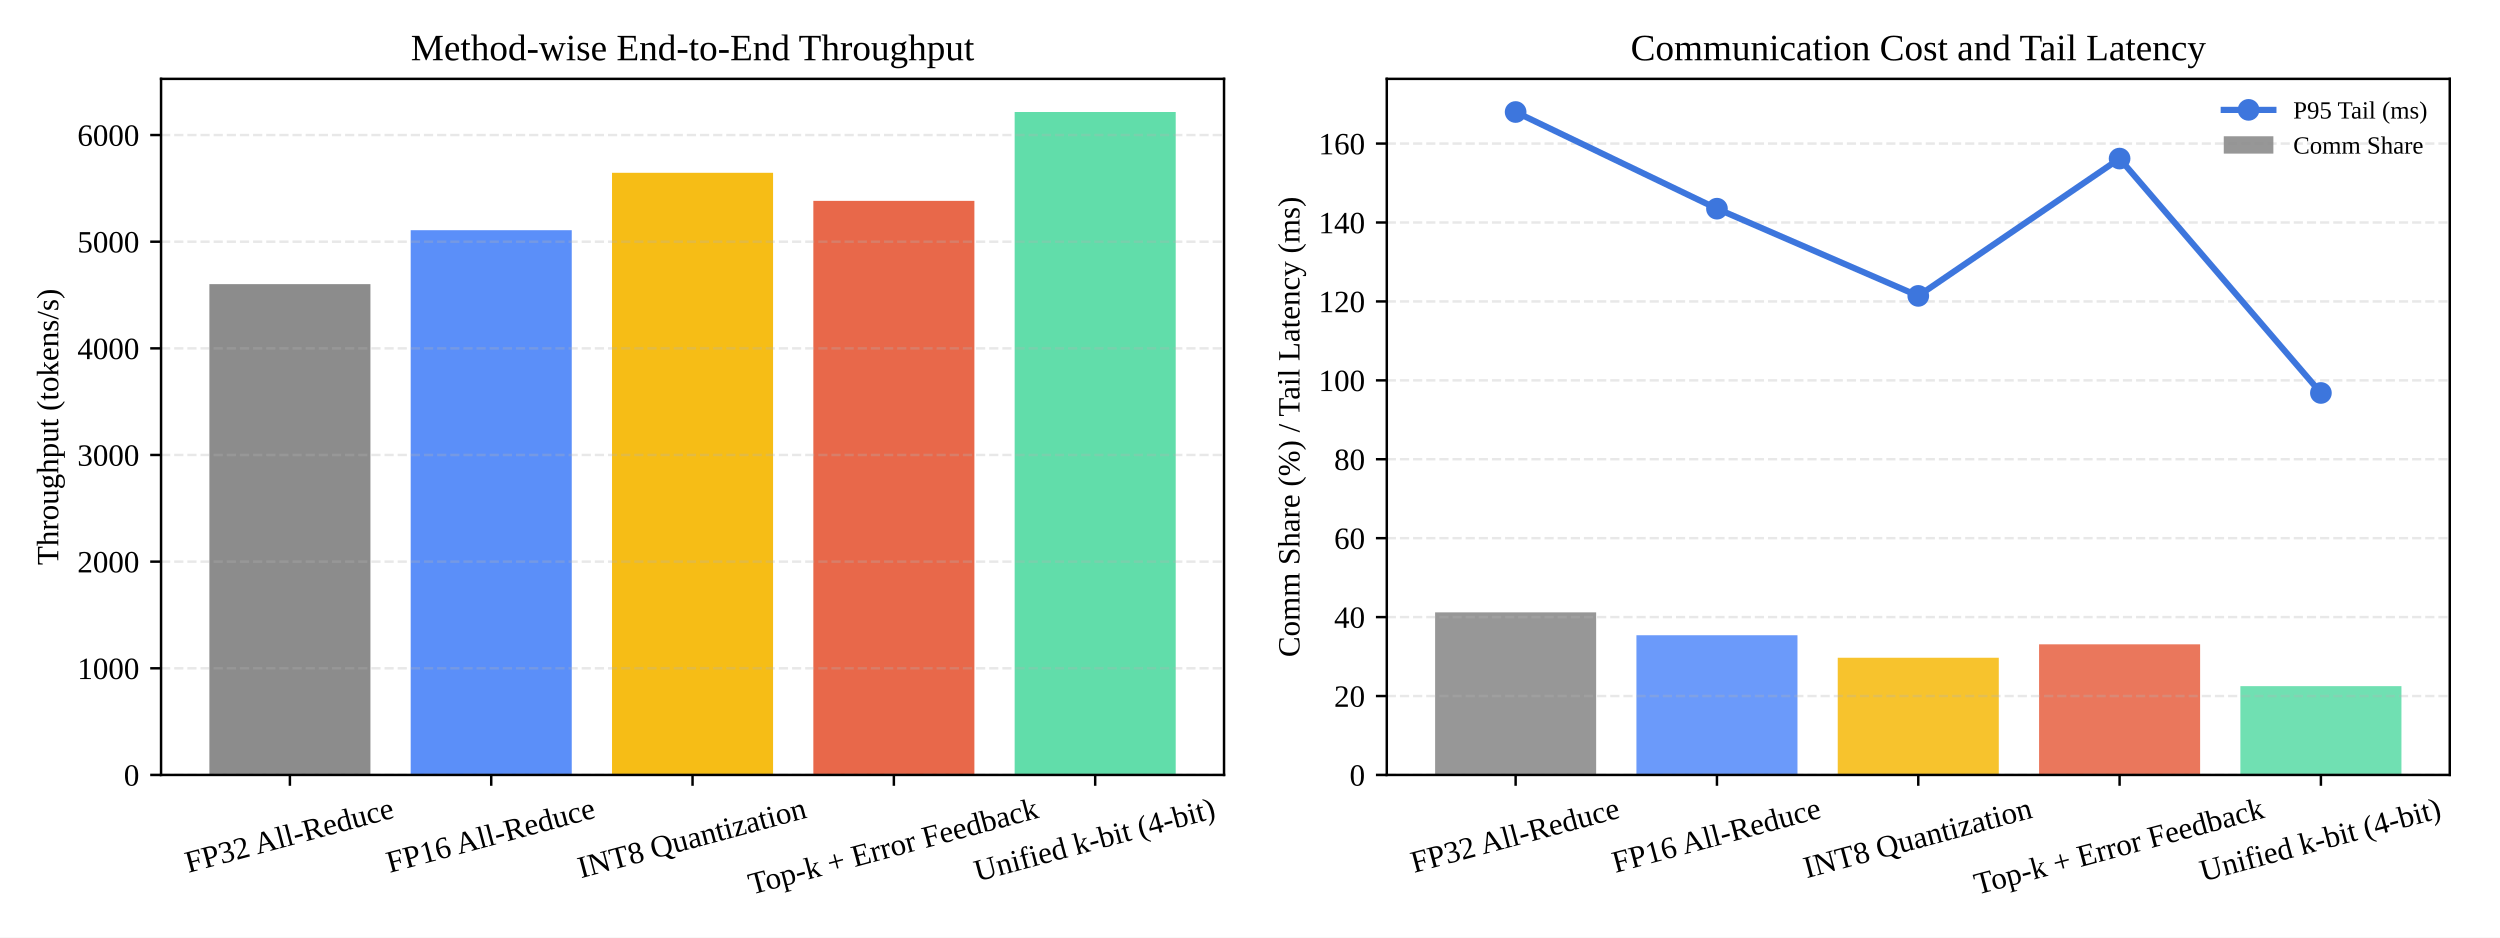
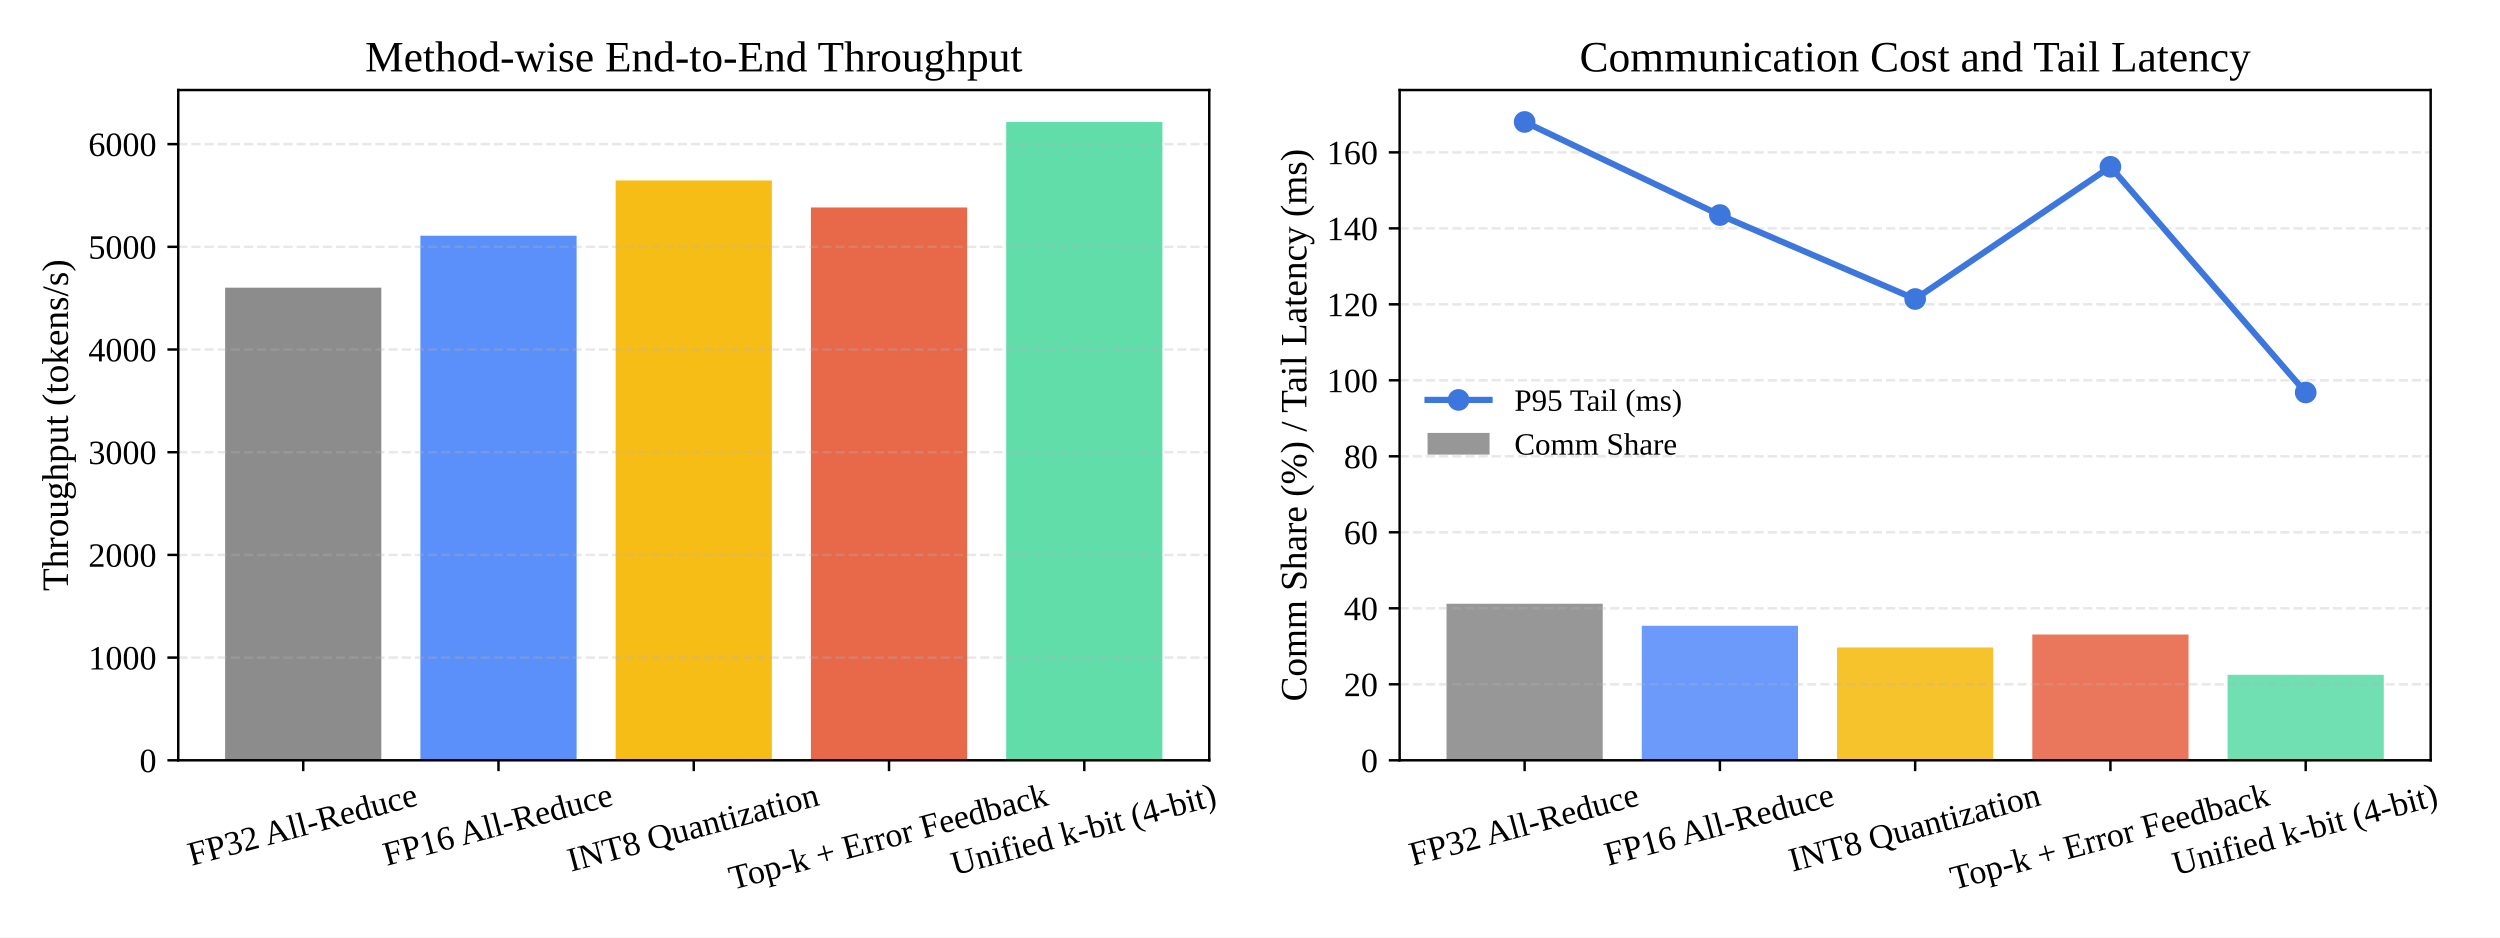
<svg xmlns="http://www.w3.org/2000/svg" xmlns:xlink="http://www.w3.org/1999/xlink" width="806.4pt" height="302.4pt" viewBox="0 0 806.4 302.4" version="1.1">
  <defs>
    <style type="text/css">*{stroke-linejoin: round; stroke-linecap: butt}</style>
  </defs>
  <g id="figure_1">
    <g id="patch_1">
      <path d="M 0 302.4  L 806.4 302.4  L 806.4 0  L 0 0  z " style="fill: #ffffff" />
    </g>
    <g id="axes_1">
      <g id="patch_2">
-         <path d="M 51.95 249.962  L 394.824 249.962  L 394.824 25.44  L 51.95 25.44  z " style="fill: #ffffff" />
+         <path d="M 57.496 245.24  L 390.06 245.24  L 390.06 29.04  L 57.496 29.04  z " style="fill: #ffffff" />
      </g>
      <g id="patch_3">
-         <path d="M 67.535 249.962  L 119.486 249.962  L 119.486 91.653  L 67.535 91.653  z " clip-path="url(#p10ceb641f1)" style="fill: #8c8c8c" />
+         <path d="M 72.613 245.24  L 123.001 245.24  L 123.001 92.799  L 72.613 92.799  z " clip-path="url(#p7f933cf97f)" style="fill: #8c8c8c" />
      </g>
      <g id="patch_4">
-         <path d="M 132.473 249.962  L 184.424 249.962  L 184.424 74.247  L 132.473 74.247  z " clip-path="url(#p10ceb641f1)" style="fill: #5b8ff9" />
+         <path d="M 135.598 245.24  L 185.987 245.24  L 185.987 76.038  L 135.598 76.038  z " clip-path="url(#p7f933cf97f)" style="fill: #5b8ff9" />
      </g>
      <g id="patch_5">
-         <path d="M 197.412 249.962  L 249.362 249.962  L 249.362 55.74  L 197.412 55.74  z " clip-path="url(#p10ceb641f1)" style="fill: #f6bd16" />
+         <path d="M 198.584 245.24  L 248.972 245.24  L 248.972 58.216  L 198.584 58.216  z " clip-path="url(#p7f933cf97f)" style="fill: #f6bd16" />
      </g>
      <g id="patch_6">
-         <path d="M 262.35 249.962  L 314.3 249.962  L 314.3 64.787  L 262.35 64.787  z " clip-path="url(#p10ceb641f1)" style="fill: #e8684a" />
+         <path d="M 261.569 245.24  L 311.958 245.24  L 311.958 66.928  L 261.569 66.928  z " clip-path="url(#p7f933cf97f)" style="fill: #e8684a" />
      </g>
      <g id="patch_7">
-         <path d="M 327.288 249.962  L 379.239 249.962  L 379.239 36.132  L 327.288 36.132  z " clip-path="url(#p10ceb641f1)" style="fill: #61ddaa" />
+         <path d="M 324.555 245.24  L 374.943 245.24  L 374.943 39.335  L 324.555 39.335  z " clip-path="url(#p7f933cf97f)" style="fill: #61ddaa" />
      </g>
      <g id="matplotlib.axis_1">
        <g id="xtick_1">
          <g id="line2d_1">
            <defs>
-               <path id="m3359d56fe0" d="M 0 0  L 0 3.5  " style="stroke: #000000; stroke-width: 0.8" />
+               <path id="mf9f4ad5031" d="M 0 0  L 0 3.5  " style="stroke: #000000; stroke-width: 0.8" />
            </defs>
            <g>
-               <use xlink:href="#m3359d56fe0" x="93.51" y="249.962" style="stroke: #000000; stroke-width: 0.8" />
+               <use xlink:href="#mf9f4ad5031" x="97.807" y="245.24" style="stroke: #000000; stroke-width: 0.8" />
            </g>
          </g>
          <g id="text_1">
-             <text style="font-size: 10px; font-family: 'Times New Roman'" transform="translate(60.72705 281.5714) rotate(-15)">FP32 All-Reduce</text>
+             <text style="font: 11px 'Times New Roman'" transform="translate(61.74524 279.31) rotate(-15)">FP32 All-Reduce</text>
          </g>
        </g>
        <g id="xtick_2">
          <g id="line2d_2">
            <g>
-               <use xlink:href="#m3359d56fe0" x="158.449" y="249.962" style="stroke: #000000; stroke-width: 0.8" />
+               <use xlink:href="#mf9f4ad5031" x="160.793" y="245.24" style="stroke: #000000; stroke-width: 0.8" />
            </g>
          </g>
          <g id="text_2">
-             <text style="font-size: 10px; font-family: 'Times New Roman'" transform="translate(125.6653 281.5714) rotate(-15)">FP16 All-Reduce</text>
+             <text style="font: 11px 'Times New Roman'" transform="translate(124.7308 279.31) rotate(-15)">FP16 All-Reduce</text>
          </g>
        </g>
        <g id="xtick_3">
          <g id="line2d_3">
            <g>
-               <use xlink:href="#m3359d56fe0" x="223.387" y="249.962" style="stroke: #000000; stroke-width: 0.8" />
+               <use xlink:href="#mf9f4ad5031" x="223.778" y="245.24" style="stroke: #000000; stroke-width: 0.8" />
            </g>
          </g>
          <g id="text_3">
-             <text style="font-size: 10px; font-family: 'Times New Roman'" transform="translate(187.3948 283.2909) rotate(-15)">INT8 Quantization</text>
+             <text style="font: 11px 'Times New Roman'" transform="translate(184.1868 281.2015) rotate(-15)">INT8 Quantization</text>
          </g>
        </g>
        <g id="xtick_4">
          <g id="line2d_4">
            <g>
-               <use xlink:href="#m3359d56fe0" x="288.325" y="249.962" style="stroke: #000000; stroke-width: 0.8" />
+               <use xlink:href="#mf9f4ad5031" x="286.764" y="245.24" style="stroke: #000000; stroke-width: 0.8" />
            </g>
          </g>
          <g id="text_4">
-             <text style="font-size: 10px; font-family: 'Times New Roman'" transform="translate(242.4421 288.5915) rotate(-15)">Top-k + Error Feedback</text>
+             <text style="font: 11px 'Times New Roman'" transform="translate(236.2923 287.0321) rotate(-15)">Top-k + Error Feedback</text>
          </g>
        </g>
        <g id="xtick_5">
          <g id="line2d_5">
            <g>
-               <use xlink:href="#m3359d56fe0" x="353.263" y="249.962" style="stroke: #000000; stroke-width: 0.8" />
+               <use xlink:href="#mf9f4ad5031" x="349.749" y="245.24" style="stroke: #000000; stroke-width: 0.8" />
            </g>
          </g>
          <g id="text_5">
-             <text style="font-size: 10px; font-family: 'Times New Roman'" transform="translate(315.2587 284.3695) rotate(-15)">Unified k-bit (4-bit)</text>
+             <text style="font: 11px 'Times New Roman'" transform="translate(307.944 282.3879) rotate(-15)">Unified k-bit (4-bit)</text>
          </g>
        </g>
      </g>
      <g id="matplotlib.axis_2">
        <g id="ytick_1">
          <g id="line2d_6">
-             <path d="M 51.95 249.962  L 394.824 249.962  " clip-path="url(#p10ceb641f1)" style="fill: none; stroke-dasharray: 2.96,1.28; stroke-dashoffset: 0; stroke: #b0b0b0; stroke-opacity: 0.3; stroke-width: 0.8" />
+             <path d="M 57.496 245.24  L 390.06 245.24  " clip-path="url(#p7f933cf97f)" style="fill: none; stroke-dasharray: 2.96,1.28; stroke-dashoffset: 0; stroke: #b0b0b0; stroke-opacity: 0.3; stroke-width: 0.8" />
          </g>
          <g id="line2d_7">
            <defs>
-               <path id="mc5c138722e" d="M 0 0  L -3.5 0  " style="stroke: #000000; stroke-width: 0.8" />
+               <path id="m7f791c5b23" d="M 0 0  L -3.5 0  " style="stroke: #000000; stroke-width: 0.8" />
            </defs>
            <g>
-               <use xlink:href="#mc5c138722e" x="51.95" y="249.962" style="stroke: #000000; stroke-width: 0.8" />
+               <use xlink:href="#m7f791c5b23" x="57.496" y="245.24" style="stroke: #000000; stroke-width: 0.8" />
            </g>
          </g>
          <g id="text_6">
-             <text style="font-size: 10px; font-family: 'Times New Roman'; text-anchor: end" x="44.95" y="253.434" transform="rotate(-0 44.95 253.4344)">0</text>
+             <text style="font: 11px 'Times New Roman'; text-anchor: end" x="50.496" y="249.059" transform="rotate(-0 50.49625 249.0592)">0</text>
          </g>
        </g>
        <g id="ytick_2">
          <g id="line2d_8">
-             <path d="M 51.95 215.562  L 394.824 215.562  " clip-path="url(#p10ceb641f1)" style="fill: none; stroke-dasharray: 2.96,1.28; stroke-dashoffset: 0; stroke: #b0b0b0; stroke-opacity: 0.3; stroke-width: 0.8" />
+             <path d="M 57.496 212.115  L 390.06 212.115  " clip-path="url(#p7f933cf97f)" style="fill: none; stroke-dasharray: 2.96,1.28; stroke-dashoffset: 0; stroke: #b0b0b0; stroke-opacity: 0.3; stroke-width: 0.8" />
          </g>
          <g id="line2d_9">
            <g>
-               <use xlink:href="#mc5c138722e" x="51.95" y="215.562" style="stroke: #000000; stroke-width: 0.8" />
+               <use xlink:href="#m7f791c5b23" x="57.496" y="212.115" style="stroke: #000000; stroke-width: 0.8" />
            </g>
          </g>
          <g id="text_7">
-             <text style="font-size: 10px; font-family: 'Times New Roman'; text-anchor: end" x="44.95" y="219.034" transform="rotate(-0 44.95 219.0343)">1000</text>
+             <text style="font: 11px 'Times New Roman'; text-anchor: end" x="50.496" y="215.934" transform="rotate(-0 50.49625 215.9343)">1000</text>
          </g>
        </g>
        <g id="ytick_3">
          <g id="line2d_10">
-             <path d="M 51.95 181.162  L 394.824 181.162  " clip-path="url(#p10ceb641f1)" style="fill: none; stroke-dasharray: 2.96,1.28; stroke-dashoffset: 0; stroke: #b0b0b0; stroke-opacity: 0.3; stroke-width: 0.8" />
+             <path d="M 57.496 178.99  L 390.06 178.99  " clip-path="url(#p7f933cf97f)" style="fill: none; stroke-dasharray: 2.96,1.28; stroke-dashoffset: 0; stroke: #b0b0b0; stroke-opacity: 0.3; stroke-width: 0.8" />
          </g>
          <g id="line2d_11">
            <g>
-               <use xlink:href="#mc5c138722e" x="51.95" y="181.162" style="stroke: #000000; stroke-width: 0.8" />
+               <use xlink:href="#m7f791c5b23" x="57.496" y="178.99" style="stroke: #000000; stroke-width: 0.8" />
            </g>
          </g>
          <g id="text_8">
-             <text style="font-size: 10px; font-family: 'Times New Roman'; text-anchor: end" x="44.95" y="184.634" transform="rotate(-0 44.95 184.6342)">2000</text>
+             <text style="font: 11px 'Times New Roman'; text-anchor: end" x="50.496" y="182.809" transform="rotate(-0 50.49625 182.8093)">2000</text>
          </g>
        </g>
        <g id="ytick_4">
          <g id="line2d_12">
-             <path d="M 51.95 146.762  L 394.824 146.762  " clip-path="url(#p10ceb641f1)" style="fill: none; stroke-dasharray: 2.96,1.28; stroke-dashoffset: 0; stroke: #b0b0b0; stroke-opacity: 0.3; stroke-width: 0.8" />
+             <path d="M 57.496 145.865  L 390.06 145.865  " clip-path="url(#p7f933cf97f)" style="fill: none; stroke-dasharray: 2.96,1.28; stroke-dashoffset: 0; stroke: #b0b0b0; stroke-opacity: 0.3; stroke-width: 0.8" />
          </g>
          <g id="line2d_13">
            <g>
-               <use xlink:href="#mc5c138722e" x="51.95" y="146.762" style="stroke: #000000; stroke-width: 0.8" />
+               <use xlink:href="#m7f791c5b23" x="57.496" y="145.865" style="stroke: #000000; stroke-width: 0.8" />
            </g>
          </g>
          <g id="text_9">
-             <text style="font-size: 10px; font-family: 'Times New Roman'; text-anchor: end" x="44.95" y="150.234" transform="rotate(-0 44.95 150.2341)">3000</text>
+             <text style="font: 11px 'Times New Roman'; text-anchor: end" x="50.496" y="149.684" transform="rotate(-0 50.49625 149.6843)">3000</text>
          </g>
        </g>
        <g id="ytick_5">
          <g id="line2d_14">
-             <path d="M 51.95 112.362  L 394.824 112.362  " clip-path="url(#p10ceb641f1)" style="fill: none; stroke-dasharray: 2.96,1.28; stroke-dashoffset: 0; stroke: #b0b0b0; stroke-opacity: 0.3; stroke-width: 0.8" />
+             <path d="M 57.496 112.74  L 390.06 112.74  " clip-path="url(#p7f933cf97f)" style="fill: none; stroke-dasharray: 2.96,1.28; stroke-dashoffset: 0; stroke: #b0b0b0; stroke-opacity: 0.3; stroke-width: 0.8" />
          </g>
          <g id="line2d_15">
            <g>
-               <use xlink:href="#mc5c138722e" x="51.95" y="112.362" style="stroke: #000000; stroke-width: 0.8" />
+               <use xlink:href="#m7f791c5b23" x="57.496" y="112.74" style="stroke: #000000; stroke-width: 0.8" />
            </g>
          </g>
          <g id="text_10">
-             <text style="font-size: 10px; font-family: 'Times New Roman'; text-anchor: end" x="44.95" y="115.834" transform="rotate(-0 44.95 115.834)">4000</text>
+             <text style="font: 11px 'Times New Roman'; text-anchor: end" x="50.496" y="116.559" transform="rotate(-0 50.49625 116.5593)">4000</text>
          </g>
        </g>
        <g id="ytick_6">
          <g id="line2d_16">
-             <path d="M 51.95 77.962  L 394.824 77.962  " clip-path="url(#p10ceb641f1)" style="fill: none; stroke-dasharray: 2.96,1.28; stroke-dashoffset: 0; stroke: #b0b0b0; stroke-opacity: 0.3; stroke-width: 0.8" />
+             <path d="M 57.496 79.615  L 390.06 79.615  " clip-path="url(#p7f933cf97f)" style="fill: none; stroke-dasharray: 2.96,1.28; stroke-dashoffset: 0; stroke: #b0b0b0; stroke-opacity: 0.3; stroke-width: 0.8" />
          </g>
          <g id="line2d_17">
            <g>
-               <use xlink:href="#mc5c138722e" x="51.95" y="77.962" style="stroke: #000000; stroke-width: 0.8" />
+               <use xlink:href="#m7f791c5b23" x="57.496" y="79.615" style="stroke: #000000; stroke-width: 0.8" />
            </g>
          </g>
          <g id="text_11">
-             <text style="font-size: 10px; font-family: 'Times New Roman'; text-anchor: end" x="44.95" y="81.434" transform="rotate(-0 44.95 81.43393)">5000</text>
+             <text style="font: 11px 'Times New Roman'; text-anchor: end" x="50.496" y="83.434" transform="rotate(-0 50.49625 83.4343)">5000</text>
          </g>
        </g>
        <g id="ytick_7">
          <g id="line2d_18">
-             <path d="M 51.95 43.562  L 394.824 43.562  " clip-path="url(#p10ceb641f1)" style="fill: none; stroke-dasharray: 2.96,1.28; stroke-dashoffset: 0; stroke: #b0b0b0; stroke-opacity: 0.3; stroke-width: 0.8" />
+             <path d="M 57.496 46.49  L 390.06 46.49  " clip-path="url(#p7f933cf97f)" style="fill: none; stroke-dasharray: 2.96,1.28; stroke-dashoffset: 0; stroke: #b0b0b0; stroke-opacity: 0.3; stroke-width: 0.8" />
          </g>
          <g id="line2d_19">
            <g>
-               <use xlink:href="#mc5c138722e" x="51.95" y="43.562" style="stroke: #000000; stroke-width: 0.8" />
+               <use xlink:href="#m7f791c5b23" x="57.496" y="46.49" style="stroke: #000000; stroke-width: 0.8" />
            </g>
          </g>
          <g id="text_12">
-             <text style="font-size: 10px; font-family: 'Times New Roman'; text-anchor: end" x="44.95" y="47.034" transform="rotate(-0 44.95 47.03384)">6000</text>
+             <text style="font: 11px 'Times New Roman'; text-anchor: end" x="50.496" y="50.309" transform="rotate(-0 50.49625 50.30931)">6000</text>
          </g>
        </g>
        <g id="text_13">
-           <text style="font-size: 10px; font-family: 'Times New Roman'; text-anchor: middle" x="18.792" y="137.701" transform="rotate(-90 18.79219 137.7012)">Throughput (tokens/s)</text>
+           <text style="font: 12px 'Times New Roman'; text-anchor: middle" x="21.907" y="137.14" transform="rotate(-90 21.90687 137.1401)">Throughput (tokens/s)</text>
        </g>
      </g>
      <g id="patch_8">
-         <path d="M 51.95 249.962  L 51.95 25.44  " style="fill: none; stroke: #000000; stroke-width: 0.8; stroke-linejoin: miter; stroke-linecap: square" />
+         <path d="M 57.496 245.24  L 57.496 29.04  " style="fill: none; stroke: #000000; stroke-width: 0.8; stroke-linejoin: miter; stroke-linecap: square" />
      </g>
      <g id="patch_9">
-         <path d="M 394.824 249.962  L 394.824 25.44  " style="fill: none; stroke: #000000; stroke-width: 0.8; stroke-linejoin: miter; stroke-linecap: square" />
+         <path d="M 390.06 245.24  L 390.06 29.04  " style="fill: none; stroke: #000000; stroke-width: 0.8; stroke-linejoin: miter; stroke-linecap: square" />
      </g>
      <g id="patch_10">
-         <path d="M 51.95 249.962  L 394.824 249.962  " style="fill: none; stroke: #000000; stroke-width: 0.8; stroke-linejoin: miter; stroke-linecap: square" />
+         <path d="M 57.496 245.24  L 390.06 245.24  " style="fill: none; stroke: #000000; stroke-width: 0.8; stroke-linejoin: miter; stroke-linecap: square" />
      </g>
      <g id="patch_11">
-         <path d="M 51.95 25.44  L 394.824 25.44  " style="fill: none; stroke: #000000; stroke-width: 0.8; stroke-linejoin: miter; stroke-linecap: square" />
+         <path d="M 57.496 29.04  L 390.06 29.04  " style="fill: none; stroke: #000000; stroke-width: 0.8; stroke-linejoin: miter; stroke-linecap: square" />
      </g>
      <g id="text_14">
-         <text style="font-size: 12px; font-family: 'Times New Roman'; text-anchor: middle" x="223.387" y="19.44" transform="rotate(-0 223.3869 19.44)">Method-wise End-to-End Throughput</text>
+         <text style="font: 14px 'Times New Roman'; text-anchor: middle" x="223.778" y="23.04" transform="rotate(-0 223.7781 23.04)">Method-wise End-to-End Throughput</text>
      </g>
    </g>
    <g id="axes_2">
      <g id="patch_12">
-         <path d="M 447.32 249.962  L 790.194 249.962  L 790.194 25.44  L 447.32 25.44  z " style="fill: #ffffff" />
+         <path d="M 451.471 245.24  L 784.035 245.24  L 784.035 29.04  L 451.471 29.04  z " style="fill: #ffffff" />
      </g>
      <g id="patch_13">
-         <path d="M 462.905 249.962  L 514.856 249.962  L 514.856 197.523  L 462.905 197.523  z " clip-path="url(#p9301802e97)" style="fill: #8c8c8c; opacity: 0.9" />
+         <path d="M 466.588 245.24  L 516.976 245.24  L 516.976 194.744  L 466.588 194.744  z " clip-path="url(#p165f674e4c)" style="fill: #8c8c8c; opacity: 0.9" />
      </g>
      <g id="patch_14">
-         <path d="M 527.843 249.962  L 579.794 249.962  L 579.794 204.905  L 527.843 204.905  z " clip-path="url(#p9301802e97)" style="fill: #5b8ff9; opacity: 0.9" />
+         <path d="M 529.573 245.24  L 579.962 245.24  L 579.962 201.853  L 529.573 201.853  z " clip-path="url(#p165f674e4c)" style="fill: #5b8ff9; opacity: 0.9" />
      </g>
      <g id="patch_15">
-         <path d="M 592.782 249.962  L 644.732 249.962  L 644.732 212.16  L 592.782 212.16  z " clip-path="url(#p9301802e97)" style="fill: #f6bd16; opacity: 0.9" />
+         <path d="M 592.559 245.24  L 642.947 245.24  L 642.947 208.839  L 592.559 208.839  z " clip-path="url(#p165f674e4c)" style="fill: #f6bd16; opacity: 0.9" />
      </g>
      <g id="patch_16">
-         <path d="M 657.72 249.962  L 709.67 249.962  L 709.67 207.833  L 657.72 207.833  z " clip-path="url(#p9301802e97)" style="fill: #e8684a; opacity: 0.9" />
+         <path d="M 655.544 245.24  L 705.933 245.24  L 705.933 204.672  L 655.544 204.672  z " clip-path="url(#p165f674e4c)" style="fill: #e8684a; opacity: 0.9" />
      </g>
      <g id="patch_17">
-         <path d="M 722.658 249.962  L 774.609 249.962  L 774.609 221.324  L 722.658 221.324  z " clip-path="url(#p9301802e97)" style="fill: #61ddaa; opacity: 0.9" />
+         <path d="M 718.53 245.24  L 768.918 245.24  L 768.918 217.664  L 718.53 217.664  z " clip-path="url(#p165f674e4c)" style="fill: #61ddaa; opacity: 0.9" />
      </g>
      <g id="matplotlib.axis_3">
        <g id="xtick_6">
          <g id="line2d_20">
            <g>
-               <use xlink:href="#m3359d56fe0" x="488.88" y="249.962" style="stroke: #000000; stroke-width: 0.8" />
+               <use xlink:href="#mf9f4ad5031" x="491.782" y="245.24" style="stroke: #000000; stroke-width: 0.8" />
            </g>
          </g>
          <g id="text_15">
-             <text style="font-size: 10px; font-family: 'Times New Roman'" transform="translate(456.0971 281.5714) rotate(-15)">FP32 All-Reduce</text>
+             <text style="font: 11px 'Times New Roman'" transform="translate(455.7202 279.31) rotate(-15)">FP32 All-Reduce</text>
          </g>
        </g>
        <g id="xtick_7">
          <g id="line2d_21">
            <g>
-               <use xlink:href="#m3359d56fe0" x="553.819" y="249.962" style="stroke: #000000; stroke-width: 0.8" />
+               <use xlink:href="#mf9f4ad5031" x="554.768" y="245.24" style="stroke: #000000; stroke-width: 0.8" />
            </g>
          </g>
          <g id="text_16">
-             <text style="font-size: 10px; font-family: 'Times New Roman'" transform="translate(521.0353 281.5714) rotate(-15)">FP16 All-Reduce</text>
+             <text style="font: 11px 'Times New Roman'" transform="translate(518.7058 279.31) rotate(-15)">FP16 All-Reduce</text>
          </g>
        </g>
        <g id="xtick_8">
          <g id="line2d_22">
            <g>
-               <use xlink:href="#m3359d56fe0" x="618.757" y="249.962" style="stroke: #000000; stroke-width: 0.8" />
+               <use xlink:href="#mf9f4ad5031" x="617.753" y="245.24" style="stroke: #000000; stroke-width: 0.8" />
            </g>
          </g>
          <g id="text_17">
-             <text style="font-size: 10px; font-family: 'Times New Roman'" transform="translate(582.7648 283.2909) rotate(-15)">INT8 Quantization</text>
+             <text style="font: 11px 'Times New Roman'" transform="translate(578.1618 281.2015) rotate(-15)">INT8 Quantization</text>
          </g>
        </g>
        <g id="xtick_9">
          <g id="line2d_23">
            <g>
-               <use xlink:href="#m3359d56fe0" x="683.695" y="249.962" style="stroke: #000000; stroke-width: 0.8" />
+               <use xlink:href="#mf9f4ad5031" x="680.739" y="245.24" style="stroke: #000000; stroke-width: 0.8" />
            </g>
          </g>
          <g id="text_18">
-             <text style="font-size: 10px; font-family: 'Times New Roman'" transform="translate(637.8121 288.5915) rotate(-15)">Top-k + Error Feedback</text>
+             <text style="font: 11px 'Times New Roman'" transform="translate(630.2673 287.0321) rotate(-15)">Top-k + Error Feedback</text>
          </g>
        </g>
        <g id="xtick_10">
          <g id="line2d_24">
            <g>
-               <use xlink:href="#m3359d56fe0" x="748.633" y="249.962" style="stroke: #000000; stroke-width: 0.8" />
+               <use xlink:href="#mf9f4ad5031" x="743.724" y="245.24" style="stroke: #000000; stroke-width: 0.8" />
            </g>
          </g>
          <g id="text_19">
-             <text style="font-size: 10px; font-family: 'Times New Roman'" transform="translate(710.6287 284.3695) rotate(-15)">Unified k-bit (4-bit)</text>
+             <text style="font: 11px 'Times New Roman'" transform="translate(701.919 282.3879) rotate(-15)">Unified k-bit (4-bit)</text>
          </g>
        </g>
      </g>
      <g id="matplotlib.axis_4">
        <g id="ytick_8">
          <g id="line2d_25">
-             <path d="M 447.32 249.962  L 790.194 249.962  " clip-path="url(#p9301802e97)" style="fill: none; stroke-dasharray: 2.96,1.28; stroke-dashoffset: 0; stroke: #b0b0b0; stroke-opacity: 0.3; stroke-width: 0.8" />
+             <path d="M 451.471 245.24  L 784.035 245.24  " clip-path="url(#p165f674e4c)" style="fill: none; stroke-dasharray: 2.96,1.28; stroke-dashoffset: 0; stroke: #b0b0b0; stroke-opacity: 0.3; stroke-width: 0.8" />
          </g>
          <g id="line2d_26">
            <g>
-               <use xlink:href="#mc5c138722e" x="447.32" y="249.962" style="stroke: #000000; stroke-width: 0.8" />
+               <use xlink:href="#m7f791c5b23" x="451.471" y="245.24" style="stroke: #000000; stroke-width: 0.8" />
            </g>
          </g>
          <g id="text_20">
-             <text style="font-size: 10px; font-family: 'Times New Roman'; text-anchor: end" x="440.32" y="253.434" transform="rotate(-0 440.32 253.4344)">0</text>
+             <text style="font: 11px 'Times New Roman'; text-anchor: end" x="444.471" y="249.059" transform="rotate(-0 444.4712 249.0592)">0</text>
          </g>
        </g>
        <g id="ytick_9">
          <g id="line2d_27">
-             <path d="M 447.32 224.506  L 790.194 224.506  " clip-path="url(#p9301802e97)" style="fill: none; stroke-dasharray: 2.96,1.28; stroke-dashoffset: 0; stroke: #b0b0b0; stroke-opacity: 0.3; stroke-width: 0.8" />
+             <path d="M 451.471 220.728  L 784.035 220.728  " clip-path="url(#p165f674e4c)" style="fill: none; stroke-dasharray: 2.96,1.28; stroke-dashoffset: 0; stroke: #b0b0b0; stroke-opacity: 0.3; stroke-width: 0.8" />
          </g>
          <g id="line2d_28">
            <g>
-               <use xlink:href="#mc5c138722e" x="447.32" y="224.506" style="stroke: #000000; stroke-width: 0.8" />
+               <use xlink:href="#m7f791c5b23" x="451.471" y="220.728" style="stroke: #000000; stroke-width: 0.8" />
            </g>
          </g>
          <g id="text_21">
-             <text style="font-size: 10px; font-family: 'Times New Roman'; text-anchor: end" x="440.32" y="227.978" transform="rotate(-0 440.32 227.9783)">20</text>
+             <text style="font: 11px 'Times New Roman'; text-anchor: end" x="444.471" y="224.547" transform="rotate(-0 444.4712 224.5467)">20</text>
          </g>
        </g>
        <g id="ytick_10">
          <g id="line2d_29">
-             <path d="M 447.32 199.05  L 790.194 199.05  " clip-path="url(#p9301802e97)" style="fill: none; stroke-dasharray: 2.96,1.28; stroke-dashoffset: 0; stroke: #b0b0b0; stroke-opacity: 0.3; stroke-width: 0.8" />
+             <path d="M 451.471 196.215  L 784.035 196.215  " clip-path="url(#p165f674e4c)" style="fill: none; stroke-dasharray: 2.96,1.28; stroke-dashoffset: 0; stroke: #b0b0b0; stroke-opacity: 0.3; stroke-width: 0.8" />
          </g>
          <g id="line2d_30">
            <g>
-               <use xlink:href="#mc5c138722e" x="447.32" y="199.05" style="stroke: #000000; stroke-width: 0.8" />
+               <use xlink:href="#m7f791c5b23" x="451.471" y="196.215" style="stroke: #000000; stroke-width: 0.8" />
            </g>
          </g>
          <g id="text_22">
-             <text style="font-size: 10px; font-family: 'Times New Roman'; text-anchor: end" x="440.32" y="202.522" transform="rotate(-0 440.32 202.5222)">40</text>
+             <text style="font: 11px 'Times New Roman'; text-anchor: end" x="444.471" y="200.034" transform="rotate(-0 444.4712 200.0343)">40</text>
          </g>
        </g>
        <g id="ytick_11">
          <g id="line2d_31">
-             <path d="M 447.32 173.594  L 790.194 173.594  " clip-path="url(#p9301802e97)" style="fill: none; stroke-dasharray: 2.96,1.28; stroke-dashoffset: 0; stroke: #b0b0b0; stroke-opacity: 0.3; stroke-width: 0.8" />
+             <path d="M 451.471 171.703  L 784.035 171.703  " clip-path="url(#p165f674e4c)" style="fill: none; stroke-dasharray: 2.96,1.28; stroke-dashoffset: 0; stroke: #b0b0b0; stroke-opacity: 0.3; stroke-width: 0.8" />
          </g>
          <g id="line2d_32">
            <g>
-               <use xlink:href="#mc5c138722e" x="447.32" y="173.594" style="stroke: #000000; stroke-width: 0.8" />
+               <use xlink:href="#m7f791c5b23" x="451.471" y="171.703" style="stroke: #000000; stroke-width: 0.8" />
            </g>
          </g>
          <g id="text_23">
-             <text style="font-size: 10px; font-family: 'Times New Roman'; text-anchor: end" x="440.32" y="177.066" transform="rotate(-0 440.32 177.0662)">60</text>
+             <text style="font: 11px 'Times New Roman'; text-anchor: end" x="444.471" y="175.522" transform="rotate(-0 444.4712 175.5218)">60</text>
          </g>
        </g>
        <g id="ytick_12">
          <g id="line2d_33">
-             <path d="M 447.32 148.138  L 790.194 148.138  " clip-path="url(#p9301802e97)" style="fill: none; stroke-dasharray: 2.96,1.28; stroke-dashoffset: 0; stroke: #b0b0b0; stroke-opacity: 0.3; stroke-width: 0.8" />
+             <path d="M 451.471 147.19  L 784.035 147.19  " clip-path="url(#p165f674e4c)" style="fill: none; stroke-dasharray: 2.96,1.28; stroke-dashoffset: 0; stroke: #b0b0b0; stroke-opacity: 0.3; stroke-width: 0.8" />
          </g>
          <g id="line2d_34">
            <g>
-               <use xlink:href="#mc5c138722e" x="447.32" y="148.138" style="stroke: #000000; stroke-width: 0.8" />
+               <use xlink:href="#m7f791c5b23" x="451.471" y="147.19" style="stroke: #000000; stroke-width: 0.8" />
            </g>
          </g>
          <g id="text_24">
-             <text style="font-size: 10px; font-family: 'Times New Roman'; text-anchor: end" x="440.32" y="151.61" transform="rotate(-0 440.32 151.6101)">80</text>
+             <text style="font: 11px 'Times New Roman'; text-anchor: end" x="444.471" y="151.009" transform="rotate(-0 444.4712 151.0093)">80</text>
          </g>
        </g>
        <g id="ytick_13">
          <g id="line2d_35">
-             <path d="M 447.32 122.682  L 790.194 122.682  " clip-path="url(#p9301802e97)" style="fill: none; stroke-dasharray: 2.96,1.28; stroke-dashoffset: 0; stroke: #b0b0b0; stroke-opacity: 0.3; stroke-width: 0.8" />
+             <path d="M 451.471 122.678  L 784.035 122.678  " clip-path="url(#p165f674e4c)" style="fill: none; stroke-dasharray: 2.96,1.28; stroke-dashoffset: 0; stroke: #b0b0b0; stroke-opacity: 0.3; stroke-width: 0.8" />
          </g>
          <g id="line2d_36">
            <g>
-               <use xlink:href="#mc5c138722e" x="447.32" y="122.682" style="stroke: #000000; stroke-width: 0.8" />
+               <use xlink:href="#m7f791c5b23" x="451.471" y="122.678" style="stroke: #000000; stroke-width: 0.8" />
            </g>
          </g>
          <g id="text_25">
-             <text style="font-size: 10px; font-family: 'Times New Roman'; text-anchor: end" x="440.32" y="126.154" transform="rotate(-0 440.32 126.154)">100</text>
+             <text style="font: 11px 'Times New Roman'; text-anchor: end" x="444.471" y="126.497" transform="rotate(-0 444.4712 126.4968)">100</text>
          </g>
        </g>
        <g id="ytick_14">
          <g id="line2d_37">
-             <path d="M 447.32 97.226  L 790.194 97.226  " clip-path="url(#p9301802e97)" style="fill: none; stroke-dasharray: 2.96,1.28; stroke-dashoffset: 0; stroke: #b0b0b0; stroke-opacity: 0.3; stroke-width: 0.8" />
+             <path d="M 451.471 98.165  L 784.035 98.165  " clip-path="url(#p165f674e4c)" style="fill: none; stroke-dasharray: 2.96,1.28; stroke-dashoffset: 0; stroke: #b0b0b0; stroke-opacity: 0.3; stroke-width: 0.8" />
          </g>
          <g id="line2d_38">
            <g>
-               <use xlink:href="#mc5c138722e" x="447.32" y="97.226" style="stroke: #000000; stroke-width: 0.8" />
+               <use xlink:href="#m7f791c5b23" x="451.471" y="98.165" style="stroke: #000000; stroke-width: 0.8" />
            </g>
          </g>
          <g id="text_26">
-             <text style="font-size: 10px; font-family: 'Times New Roman'; text-anchor: end" x="440.32" y="100.698" transform="rotate(-0 440.32 100.698)">120</text>
+             <text style="font: 11px 'Times New Roman'; text-anchor: end" x="444.471" y="101.984" transform="rotate(-0 444.4712 101.9843)">120</text>
          </g>
        </g>
        <g id="ytick_15">
          <g id="line2d_39">
-             <path d="M 447.32 71.77  L 790.194 71.77  " clip-path="url(#p9301802e97)" style="fill: none; stroke-dasharray: 2.96,1.28; stroke-dashoffset: 0; stroke: #b0b0b0; stroke-opacity: 0.3; stroke-width: 0.8" />
+             <path d="M 451.471 73.653  L 784.035 73.653  " clip-path="url(#p165f674e4c)" style="fill: none; stroke-dasharray: 2.96,1.28; stroke-dashoffset: 0; stroke: #b0b0b0; stroke-opacity: 0.3; stroke-width: 0.8" />
          </g>
          <g id="line2d_40">
            <g>
-               <use xlink:href="#mc5c138722e" x="447.32" y="71.77" style="stroke: #000000; stroke-width: 0.8" />
+               <use xlink:href="#m7f791c5b23" x="451.471" y="73.653" style="stroke: #000000; stroke-width: 0.8" />
            </g>
          </g>
          <g id="text_27">
-             <text style="font-size: 10px; font-family: 'Times New Roman'; text-anchor: end" x="440.32" y="75.242" transform="rotate(-0 440.32 75.24191)">140</text>
+             <text style="font: 11px 'Times New Roman'; text-anchor: end" x="444.471" y="77.472" transform="rotate(-0 444.4712 77.4718)">140</text>
          </g>
        </g>
        <g id="ytick_16">
          <g id="line2d_41">
-             <path d="M 447.32 46.314  L 790.194 46.314  " clip-path="url(#p9301802e97)" style="fill: none; stroke-dasharray: 2.96,1.28; stroke-dashoffset: 0; stroke: #b0b0b0; stroke-opacity: 0.3; stroke-width: 0.8" />
+             <path d="M 451.471 49.14  L 784.035 49.14  " clip-path="url(#p165f674e4c)" style="fill: none; stroke-dasharray: 2.96,1.28; stroke-dashoffset: 0; stroke: #b0b0b0; stroke-opacity: 0.3; stroke-width: 0.8" />
          </g>
          <g id="line2d_42">
            <g>
-               <use xlink:href="#mc5c138722e" x="447.32" y="46.314" style="stroke: #000000; stroke-width: 0.8" />
+               <use xlink:href="#m7f791c5b23" x="451.471" y="49.14" style="stroke: #000000; stroke-width: 0.8" />
            </g>
          </g>
          <g id="text_28">
-             <text style="font-size: 10px; font-family: 'Times New Roman'; text-anchor: end" x="440.32" y="49.786" transform="rotate(-0 440.32 49.78585)">160</text>
+             <text style="font: 11px 'Times New Roman'; text-anchor: end" x="444.471" y="52.959" transform="rotate(-0 444.4712 52.95931)">160</text>
          </g>
        </g>
        <g id="text_29">
-           <text style="font-size: 10px; font-family: 'Times New Roman'; text-anchor: middle" x="419.162" y="137.701" transform="rotate(-90 419.1622 137.7012)">Comm Share (%) / Tail Latency (ms)</text>
+           <text style="font: 12px 'Times New Roman'; text-anchor: middle" x="421.382" y="137.14" transform="rotate(-90 421.3819 137.1401)">Comm Share (%) / Tail Latency (ms)</text>
        </g>
      </g>
      <g id="line2d_43">
-         <path d="M 488.88 36.132  L 553.819 67.315  L 618.757 95.444  L 683.695 51.151  L 748.633 126.755  " clip-path="url(#p9301802e97)" style="fill: none; stroke: #3d76dd; stroke-width: 2; stroke-linecap: square" />
+         <path d="M 491.782 39.335  L 554.768 69.363  L 617.753 96.449  L 680.739 53.798  L 743.724 126.6  " clip-path="url(#p165f674e4c)" style="fill: none; stroke: #3d76dd; stroke-width: 2; stroke-linecap: square" />
        <defs>
-           <path id="m4fb550f547" d="M 0 3  C 0.796 3 1.559 2.684 2.121 2.121  C 2.684 1.559 3 0.796 3 0  C 3 -0.796 2.684 -1.559 2.121 -2.121  C 1.559 -2.684 0.796 -3 0 -3  C -0.796 -3 -1.559 -2.684 -2.121 -2.121  C -2.684 -1.559 -3 -0.796 -3 0  C -3 0.796 -2.684 1.559 -2.121 2.121  C -1.559 2.684 -0.796 3 0 3  z " style="stroke: #3d76dd" />
+           <path id="m05022c6da5" d="M 0 3  C 0.796 3 1.559 2.684 2.121 2.121  C 2.684 1.559 3 0.796 3 0  C 3 -0.796 2.684 -1.559 2.121 -2.121  C 1.559 -2.684 0.796 -3 0 -3  C -0.796 -3 -1.559 -2.684 -2.121 -2.121  C -2.684 -1.559 -3 -0.796 -3 0  C -3 0.796 -2.684 1.559 -2.121 2.121  C -1.559 2.684 -0.796 3 0 3  z " style="stroke: #3d76dd" />
        </defs>
-         <g clip-path="url(#p9301802e97)">
-           <use xlink:href="#m4fb550f547" x="488.88" y="36.132" style="fill: #3d76dd; stroke: #3d76dd" />
-           <use xlink:href="#m4fb550f547" x="553.819" y="67.315" style="fill: #3d76dd; stroke: #3d76dd" />
-           <use xlink:href="#m4fb550f547" x="618.757" y="95.444" style="fill: #3d76dd; stroke: #3d76dd" />
-           <use xlink:href="#m4fb550f547" x="683.695" y="51.151" style="fill: #3d76dd; stroke: #3d76dd" />
-           <use xlink:href="#m4fb550f547" x="748.633" y="126.755" style="fill: #3d76dd; stroke: #3d76dd" />
+         <g clip-path="url(#p165f674e4c)">
+           <use xlink:href="#m05022c6da5" x="491.782" y="39.335" style="fill: #3d76dd; stroke: #3d76dd" />
+           <use xlink:href="#m05022c6da5" x="554.768" y="69.363" style="fill: #3d76dd; stroke: #3d76dd" />
+           <use xlink:href="#m05022c6da5" x="617.753" y="96.449" style="fill: #3d76dd; stroke: #3d76dd" />
+           <use xlink:href="#m05022c6da5" x="680.739" y="53.798" style="fill: #3d76dd; stroke: #3d76dd" />
+           <use xlink:href="#m05022c6da5" x="743.724" y="126.6" style="fill: #3d76dd; stroke: #3d76dd" />
        </g>
      </g>
      <g id="patch_18">
-         <path d="M 447.32 249.962  L 447.32 25.44  " style="fill: none; stroke: #000000; stroke-width: 0.8; stroke-linejoin: miter; stroke-linecap: square" />
+         <path d="M 451.471 245.24  L 451.471 29.04  " style="fill: none; stroke: #000000; stroke-width: 0.8; stroke-linejoin: miter; stroke-linecap: square" />
      </g>
      <g id="patch_19">
-         <path d="M 790.194 249.962  L 790.194 25.44  " style="fill: none; stroke: #000000; stroke-width: 0.8; stroke-linejoin: miter; stroke-linecap: square" />
+         <path d="M 784.035 245.24  L 784.035 29.04  " style="fill: none; stroke: #000000; stroke-width: 0.8; stroke-linejoin: miter; stroke-linecap: square" />
      </g>
      <g id="patch_20">
-         <path d="M 447.32 249.962  L 790.194 249.962  " style="fill: none; stroke: #000000; stroke-width: 0.8; stroke-linejoin: miter; stroke-linecap: square" />
+         <path d="M 451.471 245.24  L 784.035 245.24  " style="fill: none; stroke: #000000; stroke-width: 0.8; stroke-linejoin: miter; stroke-linecap: square" />
      </g>
      <g id="patch_21">
-         <path d="M 447.32 25.44  L 790.194 25.44  " style="fill: none; stroke: #000000; stroke-width: 0.8; stroke-linejoin: miter; stroke-linecap: square" />
+         <path d="M 451.471 29.04  L 784.035 29.04  " style="fill: none; stroke: #000000; stroke-width: 0.8; stroke-linejoin: miter; stroke-linecap: square" />
      </g>
      <g id="text_30">
-         <text style="font-size: 12px; font-family: 'Times New Roman'; text-anchor: middle" x="618.757" y="19.44" transform="rotate(-0 618.7569 19.44)">Communication Cost and Tail Latency</text>
+         <text style="font: 14px 'Times New Roman'; text-anchor: middle" x="617.753" y="23.04" transform="rotate(-0 617.7531 23.04)">Communication Cost and Tail Latency</text>
      </g>
      <g id="legend_1">
        <g id="line2d_44">
-           <path d="M 717.299 35.44  L 725.299 35.44  L 733.299 35.44  " style="fill: none; stroke: #3d76dd; stroke-width: 2; stroke-linecap: square" />
+           <path d="M 460.471 129.001  L 470.471 129.001  L 480.471 129.001  " style="fill: none; stroke: #3d76dd; stroke-width: 2; stroke-linecap: square" />
          <g>
-             <use xlink:href="#m4fb550f547" x="725.299" y="35.44" style="fill: #3d76dd; stroke: #3d76dd" />
+             <use xlink:href="#m05022c6da5" x="470.471" y="129.001" style="fill: #3d76dd; stroke: #3d76dd" />
          </g>
        </g>
        <g id="text_31">
-           <text style="font-size: 8px; font-family: 'Times New Roman'; text-anchor: start" x="739.699" y="38.24" transform="rotate(-0 739.6989 38.24)">P95 Tail (ms)</text>
+           <text style="font: 10px 'Times New Roman'; text-anchor: start" x="488.471" y="132.501" transform="rotate(-0 488.4712 132.501)">P95 Tail (ms)</text>
        </g>
        <g id="patch_22">
-           <path d="M 717.299 49.551  L 733.299 49.551  L 733.299 43.951  L 717.299 43.951  z " style="fill: #8c8c8c; opacity: 0.9" />
+           <path d="M 460.471 146.64  L 480.471 146.64  L 480.471 139.64  L 460.471 139.64  z " style="fill: #8c8c8c; opacity: 0.9" />
        </g>
        <g id="text_32">
-           <text style="font-size: 8px; font-family: 'Times New Roman'; text-anchor: start" x="739.699" y="49.551" transform="rotate(-0 739.6989 49.55125)">Comm Share</text>
+           <text style="font: 10px 'Times New Roman'; text-anchor: start" x="488.471" y="146.64" transform="rotate(-0 488.4712 146.6401)">Comm Share</text>
        </g>
      </g>
    </g>
  </g>
  <defs>
-     <clipPath id="p10ceb641f1">
-       <rect x="51.95" y="25.44" width="342.874" height="224.522" />
+     <clipPath id="p7f933cf97f">
+       <rect x="57.496" y="29.04" width="332.564" height="216.2" />
    </clipPath>
-     <clipPath id="p9301802e97">
-       <rect x="447.32" y="25.44" width="342.874" height="224.522" />
+     <clipPath id="p165f674e4c">
+       <rect x="451.471" y="29.04" width="332.564" height="216.2" />
    </clipPath>
  </defs>
</svg>
